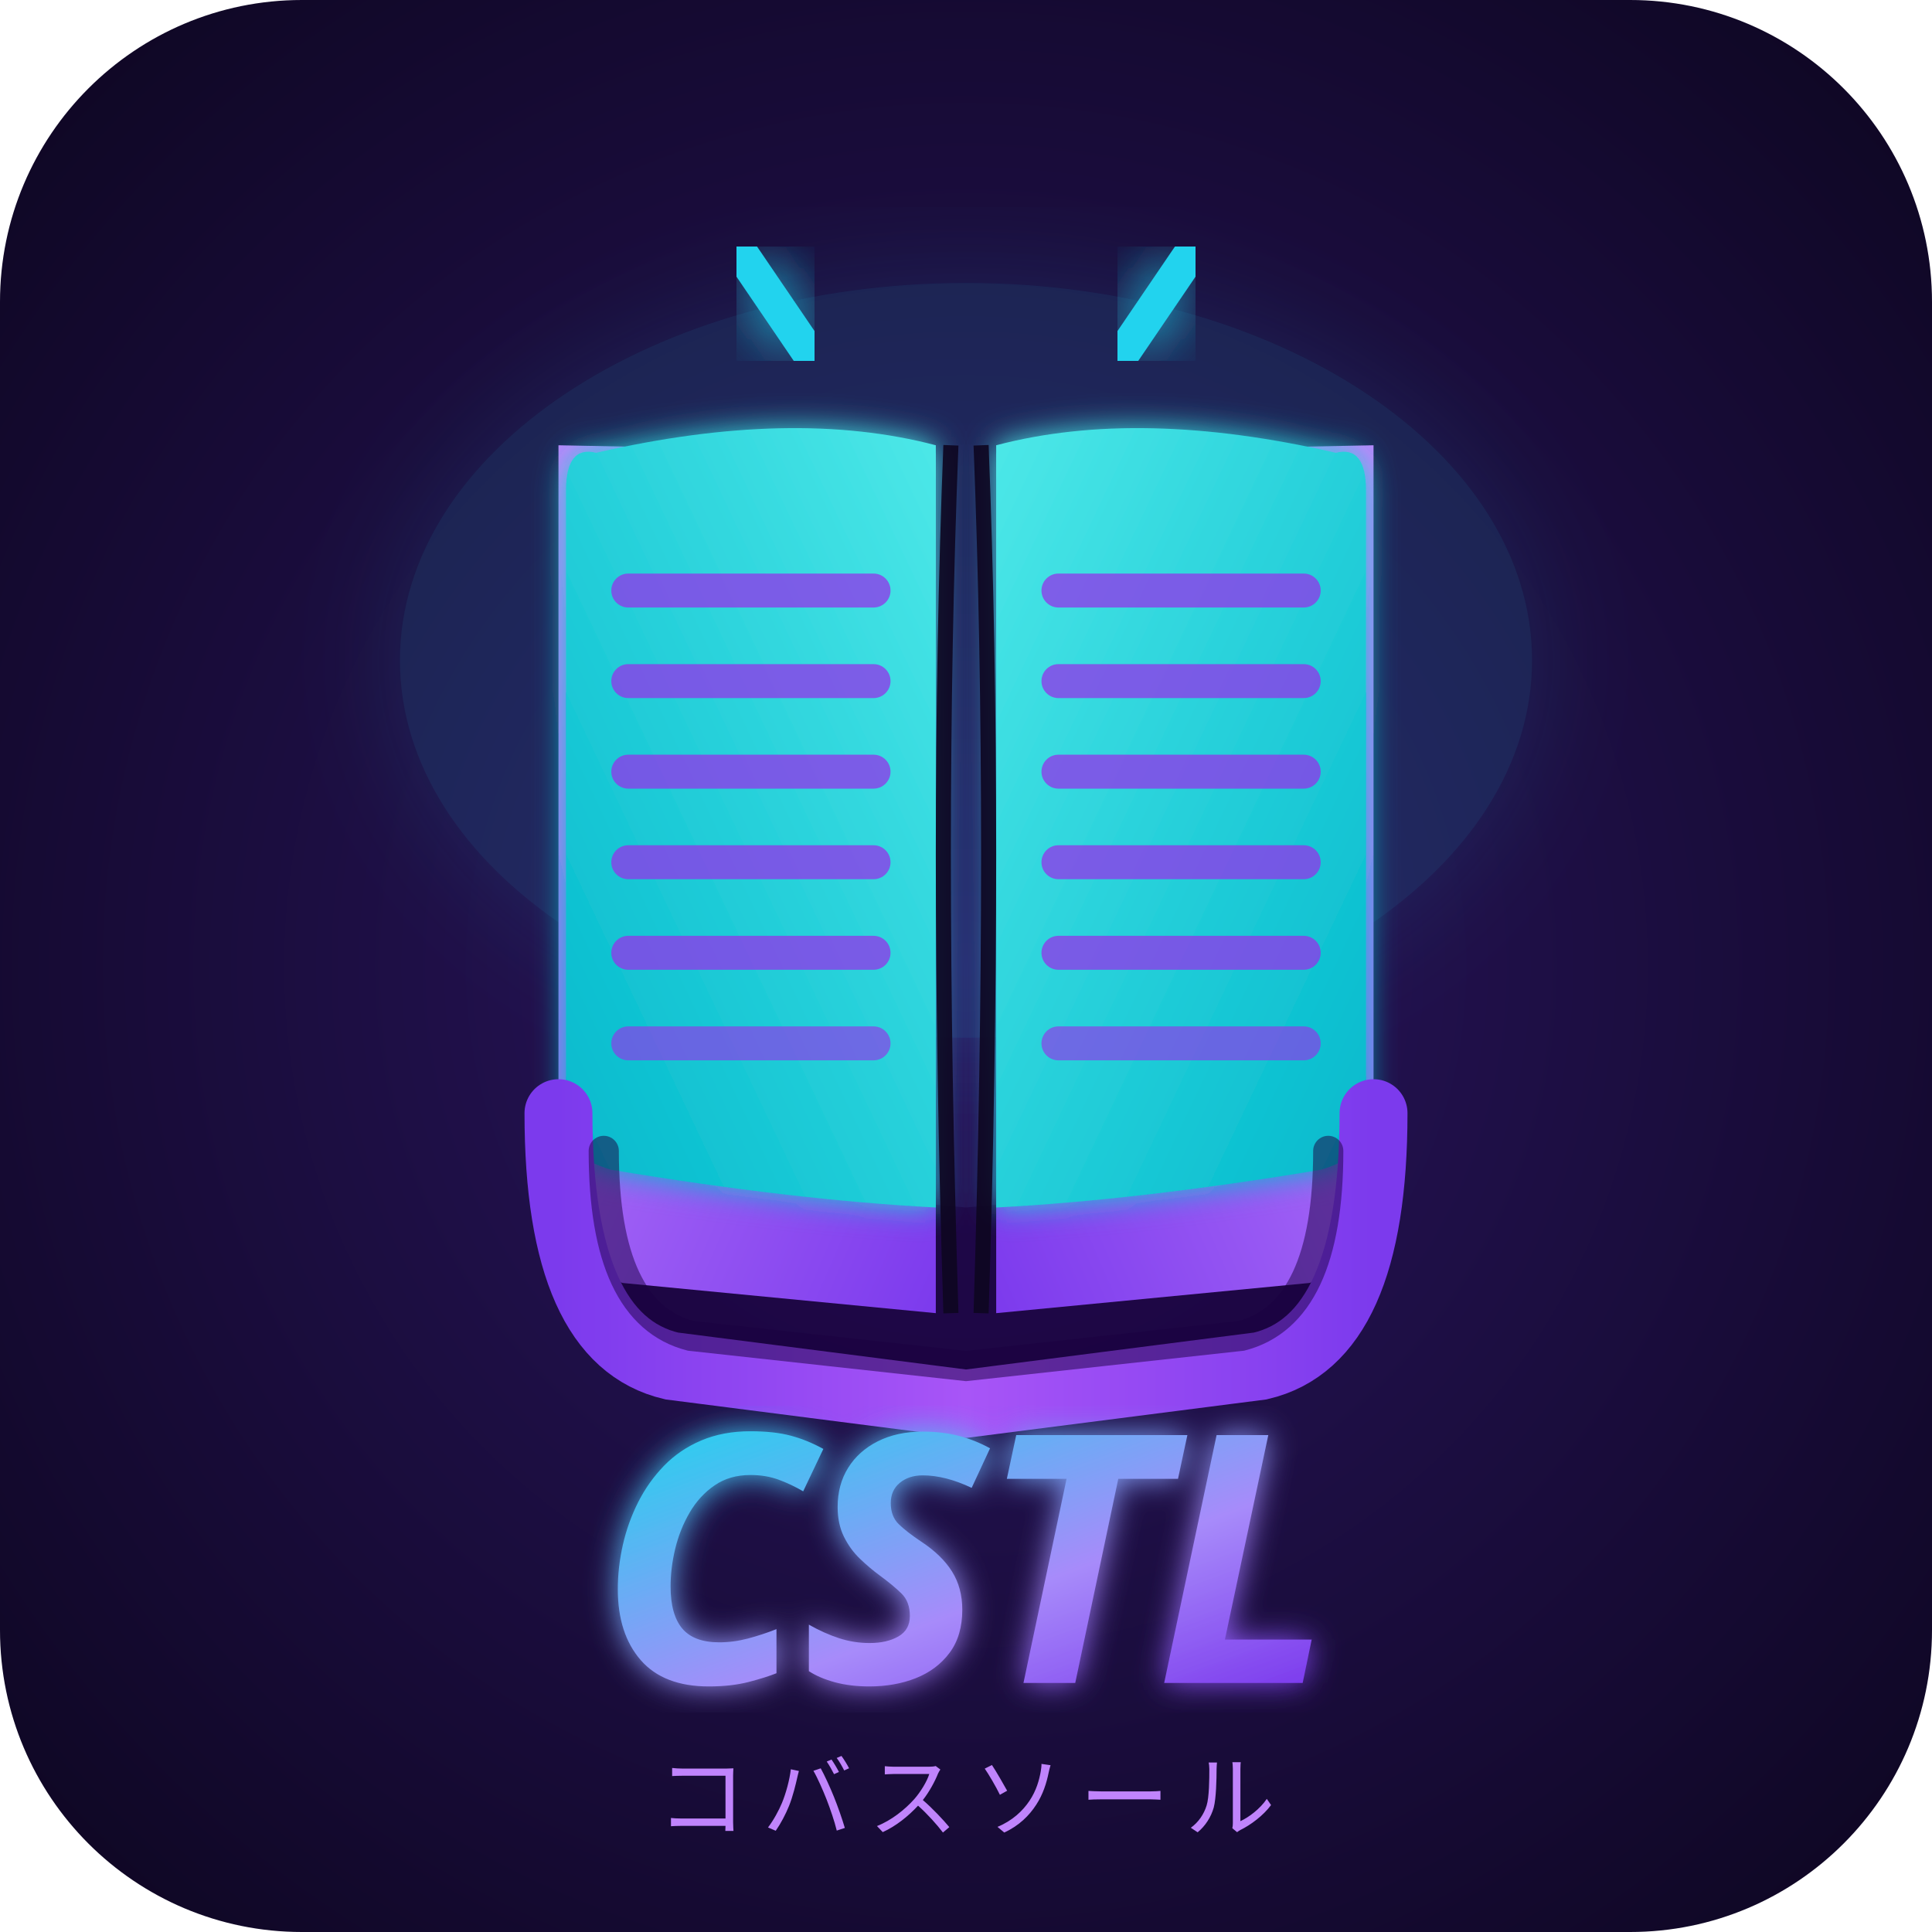
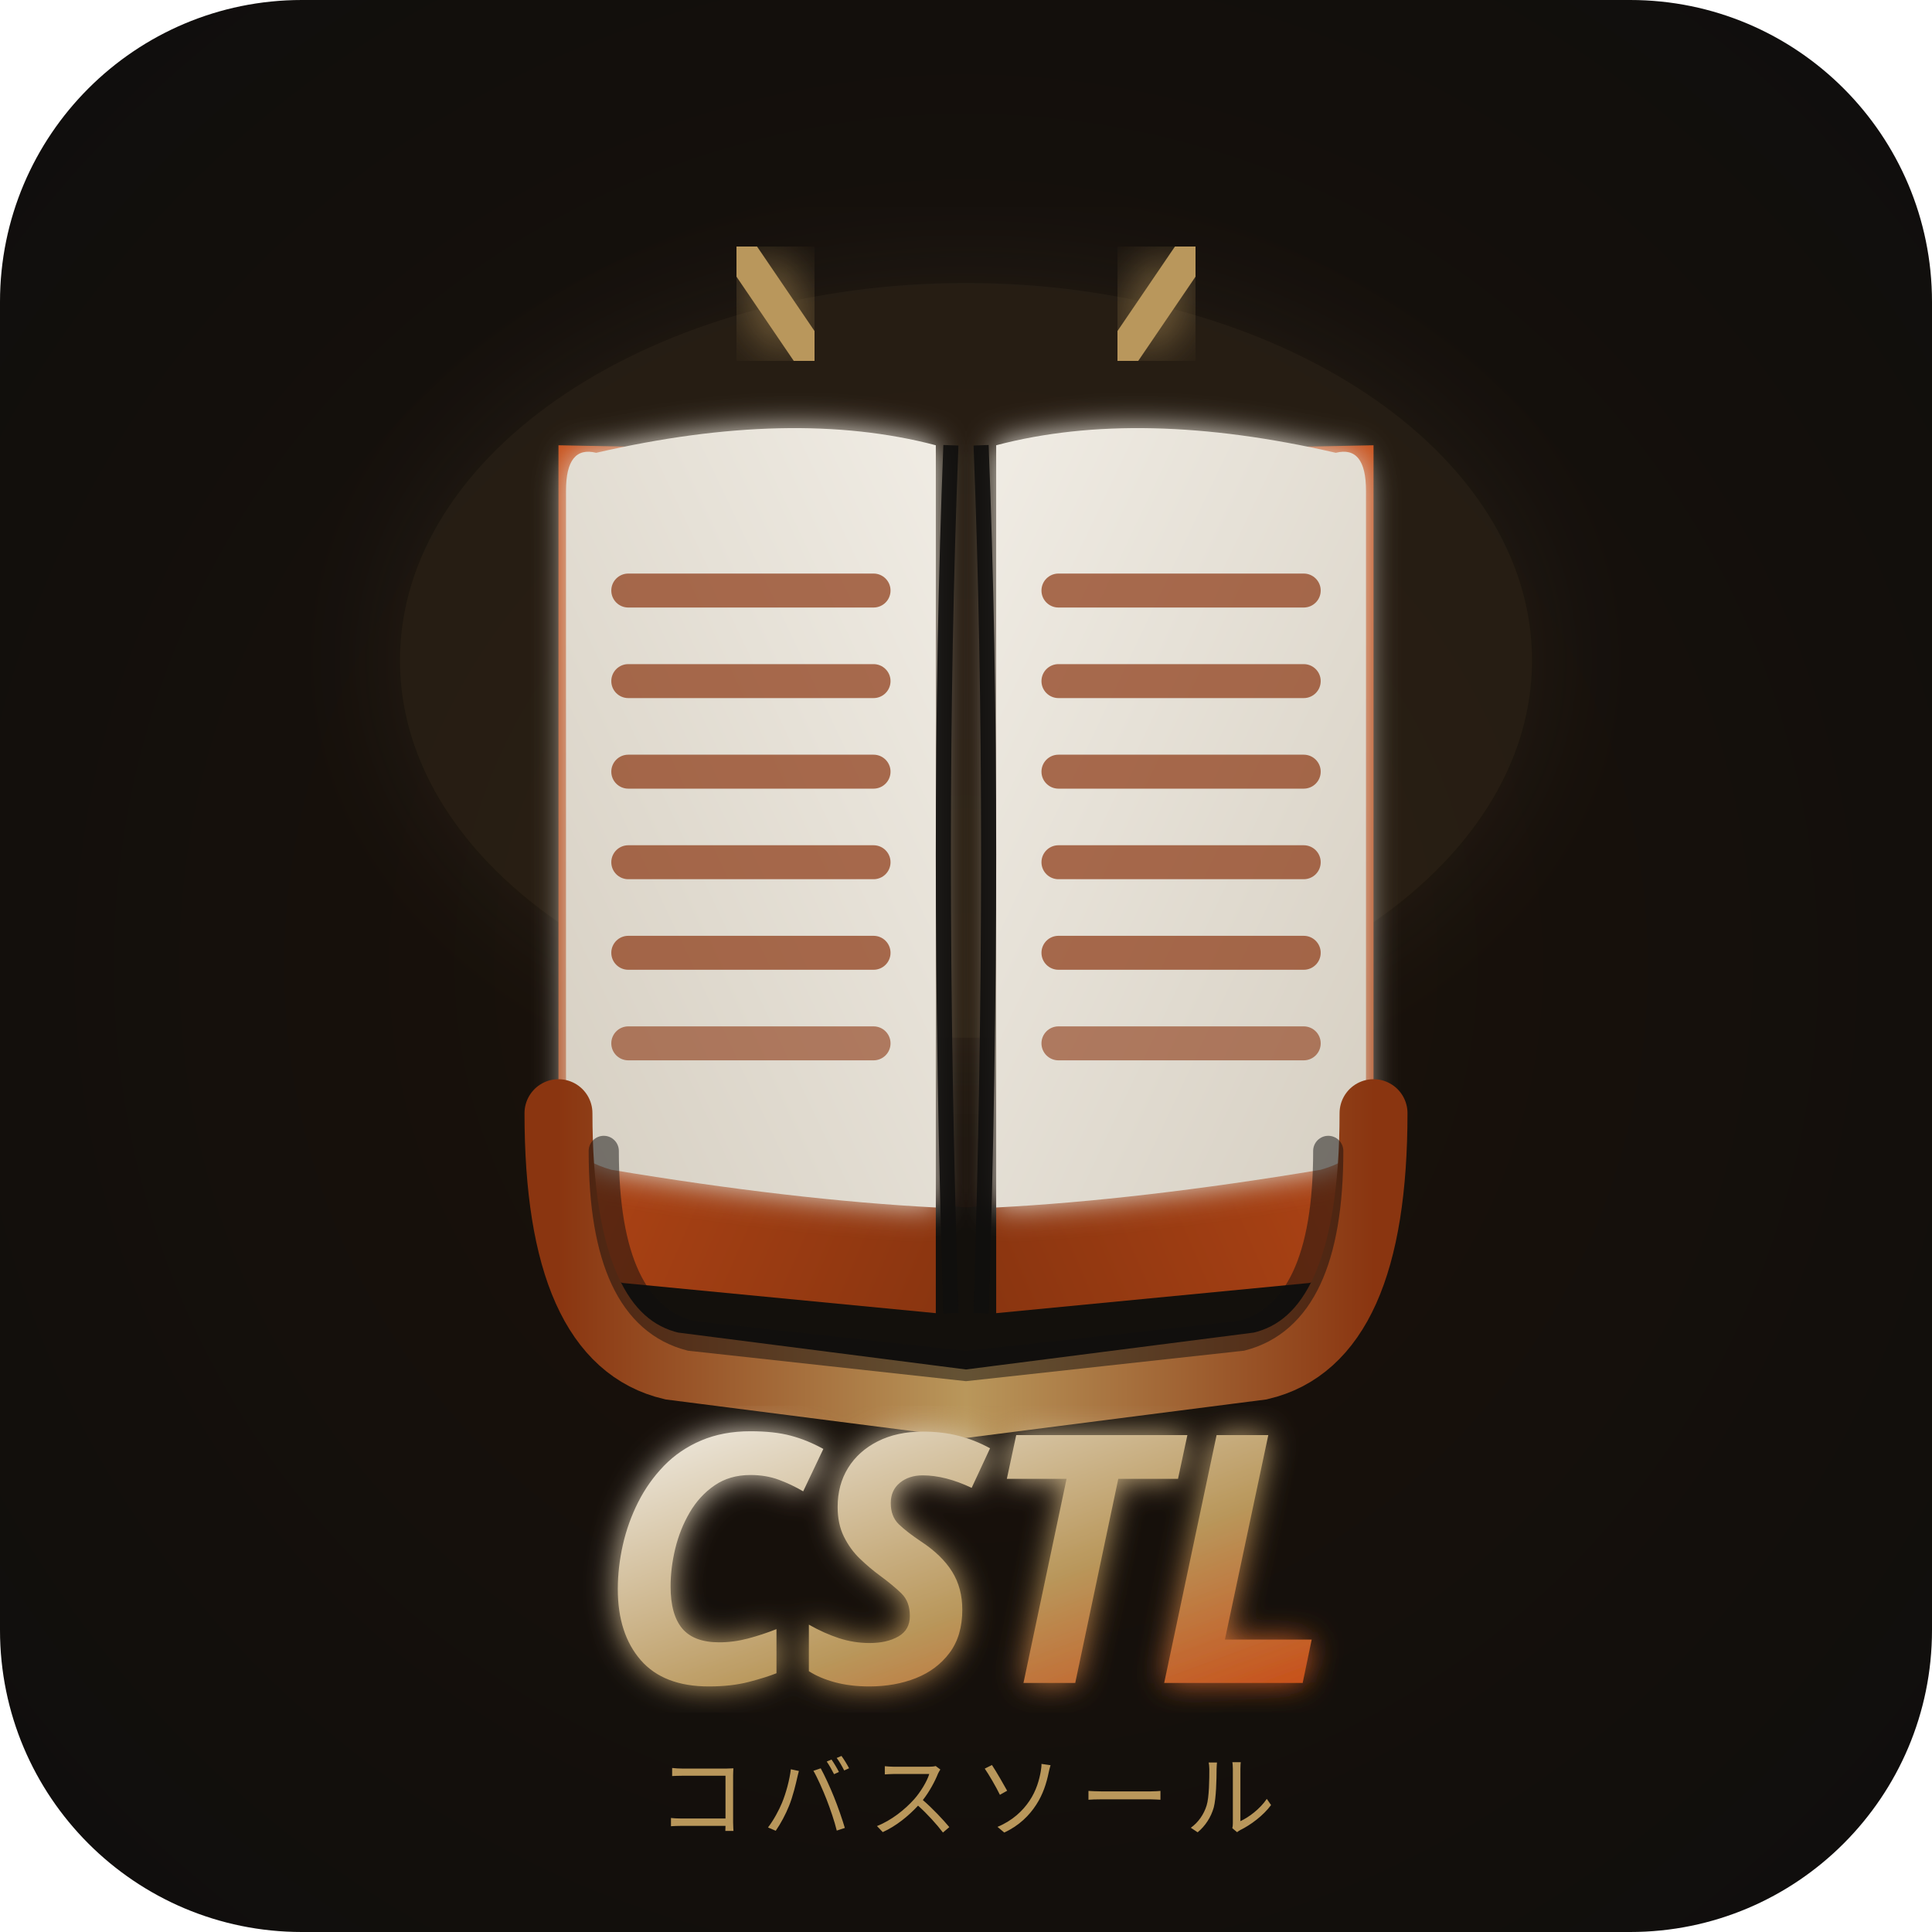
<svg xmlns="http://www.w3.org/2000/svg" viewBox="0 0 512 512">
  <defs>
    <radialGradient id="bg" cx="50%" cy="50%" r="70%">
-       <stop offset="0%" stop-color="#2a1560" />
-       <stop offset="100%" stop-color="#0d0620" />
+       <stop offset="0%" stop-color="#1c120a" />
+       <stop offset="100%" stop-color="#0f0e0d" />
    </radialGradient>
    <linearGradient id="pageL" x1="100%" y1="0%" x2="0%" y2="100%">
-       <stop offset="0%" stop-color="#4de8e8" />
-       <stop offset="100%" stop-color="#00b8cc" />
+       <stop offset="0%" stop-color="#f0ece4" />
+       <stop offset="100%" stop-color="#d6cfc2" />
    </linearGradient>
    <linearGradient id="pageR" x1="0%" y1="0%" x2="100%" y2="100%">
-       <stop offset="0%" stop-color="#4de8e8" />
-       <stop offset="100%" stop-color="#00b8cc" />
+       <stop offset="0%" stop-color="#f0ece4" />
+       <stop offset="100%" stop-color="#d6cfc2" />
    </linearGradient>
    <linearGradient id="coverL" x1="0%" y1="0%" x2="100%" y2="100%">
-       <stop offset="0%" stop-color="#c084fc" />
-       <stop offset="100%" stop-color="#7c3aed" />
+       <stop offset="0%" stop-color="#c84e18" />
+       <stop offset="100%" stop-color="#8a3510" />
    </linearGradient>
    <linearGradient id="coverR" x1="100%" y1="0%" x2="0%" y2="100%">
-       <stop offset="0%" stop-color="#c084fc" />
-       <stop offset="100%" stop-color="#7c3aed" />
+       <stop offset="0%" stop-color="#c84e18" />
+       <stop offset="100%" stop-color="#8a3510" />
    </linearGradient>
    <linearGradient id="spine" x1="0%" y1="0%" x2="100%" y2="0%">
-       <stop offset="0%" stop-color="#7c3aed" />
-       <stop offset="50%" stop-color="#a855f7" />
-       <stop offset="100%" stop-color="#7c3aed" />
+       <stop offset="0%" stop-color="#8a3510" />
+       <stop offset="50%" stop-color="#b9975b" />
+       <stop offset="100%" stop-color="#8a3510" />
    </linearGradient>
    <linearGradient id="textGrad" x1="0%" y1="0%" x2="100%" y2="100%">
-       <stop offset="0%" stop-color="#22d3ee" />
-       <stop offset="60%" stop-color="#a78bfa" />
-       <stop offset="100%" stop-color="#7c3aed" />
+       <stop offset="0%" stop-color="#f0ece4" />
+       <stop offset="60%" stop-color="#b9975b" />
+       <stop offset="100%" stop-color="#c84e18" />
    </linearGradient>
    <filter id="glow">
      <feGaussianBlur stdDeviation="8" result="blur" />
      <feMerge>
        <feMergeNode in="blur" />
        <feMergeNode in="SourceGraphic" />
      </feMerge>
    </filter>
    <filter id="glowStrong">
      <feGaussianBlur stdDeviation="14" result="blur" />
      <feMerge>
        <feMergeNode in="blur" />
        <feMergeNode in="SourceGraphic" />
      </feMerge>
    </filter>
    <filter id="softGlow">
      <feGaussianBlur stdDeviation="4" result="blur" />
      <feMerge>
        <feMergeNode in="blur" />
        <feMergeNode in="SourceGraphic" />
      </feMerge>
    </filter>
  </defs>
  <rect width="512" height="512" fill="url(#bg)" rx="80" />
-   <ellipse cx="256" cy="175" rx="150" ry="100" fill="#22d3ee" opacity="0.12" filter="url(#glowStrong)" />
-   <line x1="256" y1="80" x2="256" y2="52" stroke="#22d3ee" stroke-width="11" stroke-linecap="round" filter="url(#glow)" />
-   <line x1="214" y1="93" x2="197" y2="68" stroke="#22d3ee" stroke-width="9" stroke-linecap="round" filter="url(#glow)" />
-   <line x1="298" y1="93" x2="315" y2="68" stroke="#22d3ee" stroke-width="9" stroke-linecap="round" filter="url(#glow)" />
-   <path d="M 148 310 Q 140 350 175 360 L 256 370 L 337 360 Q 372 350 364 310 L 256 320 Z" fill="#1a0040" opacity="0.6" />
+   <ellipse cx="256" cy="175" rx="150" ry="100" fill="#b9975b" opacity="0.10" filter="url(#glowStrong)" />
+   <line x1="256" y1="80" x2="256" y2="52" stroke="#b9975b" stroke-width="11" stroke-linecap="round" filter="url(#glow)" />
+   <line x1="214" y1="93" x2="197" y2="68" stroke="#b9975b" stroke-width="9" stroke-linecap="round" filter="url(#glow)" />
+   <line x1="298" y1="93" x2="315" y2="68" stroke="#b9975b" stroke-width="9" stroke-linecap="round" filter="url(#glow)" />
+   <path d="M 148 310 Q 140 350 175 360 L 256 370 L 337 360 Q 372 350 364 310 L 256 320 Z" fill="#0f0e0d" opacity="0.55" />
  <path d="M 148 118 L 148 315 Q 148 335 165 340 L 248 348 L 248 120 Z" fill="url(#coverL)" rx="6" />
  <path d="M 364 118 L 364 315 Q 364 335 347 340 L 264 348 L 264 120 Z" fill="url(#coverR)" />
  <path d="M 158 120 Q 210 108 248 118 L 248 320 Q 210 318 162 310 Q 148 306 150 295 L 150 130 Q 150 118 158 120 Z" fill="url(#pageL)" filter="url(#softGlow)" />
  <path d="M 354 120 Q 302 108 264 118 L 264 320 Q 302 318 350 310 Q 364 306 362 295 L 362 130 Q 362 118 354 120 Z" fill="url(#pageR)" filter="url(#softGlow)" />
-   <rect x="162" y="152" width="74" height="9" rx="4.5" fill="#9333ea" opacity="0.75" />
-   <rect x="162" y="176" width="74" height="9" rx="4.5" fill="#9333ea" opacity="0.75" />
-   <rect x="162" y="200" width="74" height="9" rx="4.5" fill="#9333ea" opacity="0.75" />
-   <rect x="162" y="224" width="74" height="9" rx="4.5" fill="#9333ea" opacity="0.75" />
-   <rect x="162" y="248" width="74" height="9" rx="4.5" fill="#9333ea" opacity="0.75" />
-   <rect x="162" y="272" width="74" height="9" rx="4.5" fill="#9333ea" opacity="0.65" />
-   <rect x="276" y="152" width="74" height="9" rx="4.5" fill="#9333ea" opacity="0.75" />
-   <rect x="276" y="176" width="74" height="9" rx="4.5" fill="#9333ea" opacity="0.75" />
-   <rect x="276" y="200" width="74" height="9" rx="4.5" fill="#9333ea" opacity="0.75" />
-   <rect x="276" y="224" width="74" height="9" rx="4.5" fill="#9333ea" opacity="0.75" />
-   <rect x="276" y="248" width="74" height="9" rx="4.5" fill="#9333ea" opacity="0.75" />
-   <rect x="276" y="272" width="74" height="9" rx="4.5" fill="#9333ea" opacity="0.65" />
-   <path d="M 252 118 Q 248 220 252 348" stroke="#0d0620" stroke-width="4" fill="none" opacity="0.9" />
-   <path d="M 260 118 Q 264 220 260 348" stroke="#0d0620" stroke-width="4" fill="none" opacity="0.9" />
+   <rect x="162" y="152" width="74" height="9" rx="4.5" fill="#8a3510" opacity="0.70" />
+   <rect x="162" y="176" width="74" height="9" rx="4.5" fill="#8a3510" opacity="0.70" />
+   <rect x="162" y="200" width="74" height="9" rx="4.5" fill="#8a3510" opacity="0.70" />
+   <rect x="162" y="224" width="74" height="9" rx="4.5" fill="#8a3510" opacity="0.70" />
+   <rect x="162" y="248" width="74" height="9" rx="4.5" fill="#8a3510" opacity="0.70" />
+   <rect x="162" y="272" width="74" height="9" rx="4.5" fill="#8a3510" opacity="0.60" />
+   <rect x="276" y="152" width="74" height="9" rx="4.5" fill="#8a3510" opacity="0.70" />
+   <rect x="276" y="176" width="74" height="9" rx="4.5" fill="#8a3510" opacity="0.70" />
+   <rect x="276" y="200" width="74" height="9" rx="4.5" fill="#8a3510" opacity="0.70" />
+   <rect x="276" y="224" width="74" height="9" rx="4.5" fill="#8a3510" opacity="0.70" />
+   <rect x="276" y="248" width="74" height="9" rx="4.5" fill="#8a3510" opacity="0.70" />
+   <rect x="276" y="272" width="74" height="9" rx="4.5" fill="#8a3510" opacity="0.60" />
+   <path d="M 252 118 Q 248 220 252 348" stroke="#0f0e0d" stroke-width="4" fill="none" opacity="0.9" />
+   <path d="M 260 118 Q 264 220 260 348" stroke="#0f0e0d" stroke-width="4" fill="none" opacity="0.9" />
  <path d="M 148 295 Q 148 355 178 362 L 256 372 L 334 362 Q 364 355 364 295" fill="none" stroke="url(#spine)" stroke-width="18" stroke-linecap="round" />
-   <path d="M 160 305 Q 160 348 183 354 L 256 362 L 329 354 Q 352 348 352 305" fill="none" stroke="#1a0040" stroke-width="8" stroke-linecap="round" opacity="0.5" />
-   <text x="256" y="446" font-family="'Arial Black', 'Impact', sans-serif" font-size="92" font-weight="900" font-style="italic" fill="url(#textGrad)" text-anchor="middle" letter-spacing="-2" filter="url(#softGlow)">CSTL</text>
-   <text x="256" y="485" font-family="'Arial', 'Helvetica', sans-serif" font-size="24" fill="#c084fc" text-anchor="middle" letter-spacing="4">コバスソール</text>
+   <path d="M 160 305 Q 160 348 183 354 L 256 362 L 329 354 Q 352 348 352 305" fill="none" stroke="#0f0e0d" stroke-width="8" stroke-linecap="round" opacity="0.5" />
+   <text x="256" y="446" font-family="'Arial Black','Impact',sans-serif" font-size="92" font-weight="900" font-style="italic" fill="url(#textGrad)" text-anchor="middle" letter-spacing="-2" filter="url(#softGlow)">CSTL</text>
+   <text x="256" y="485" font-family="'Arial','Helvetica',sans-serif" font-size="24" fill="#b9975b" text-anchor="middle" letter-spacing="4">コバスソール</text>
</svg>
